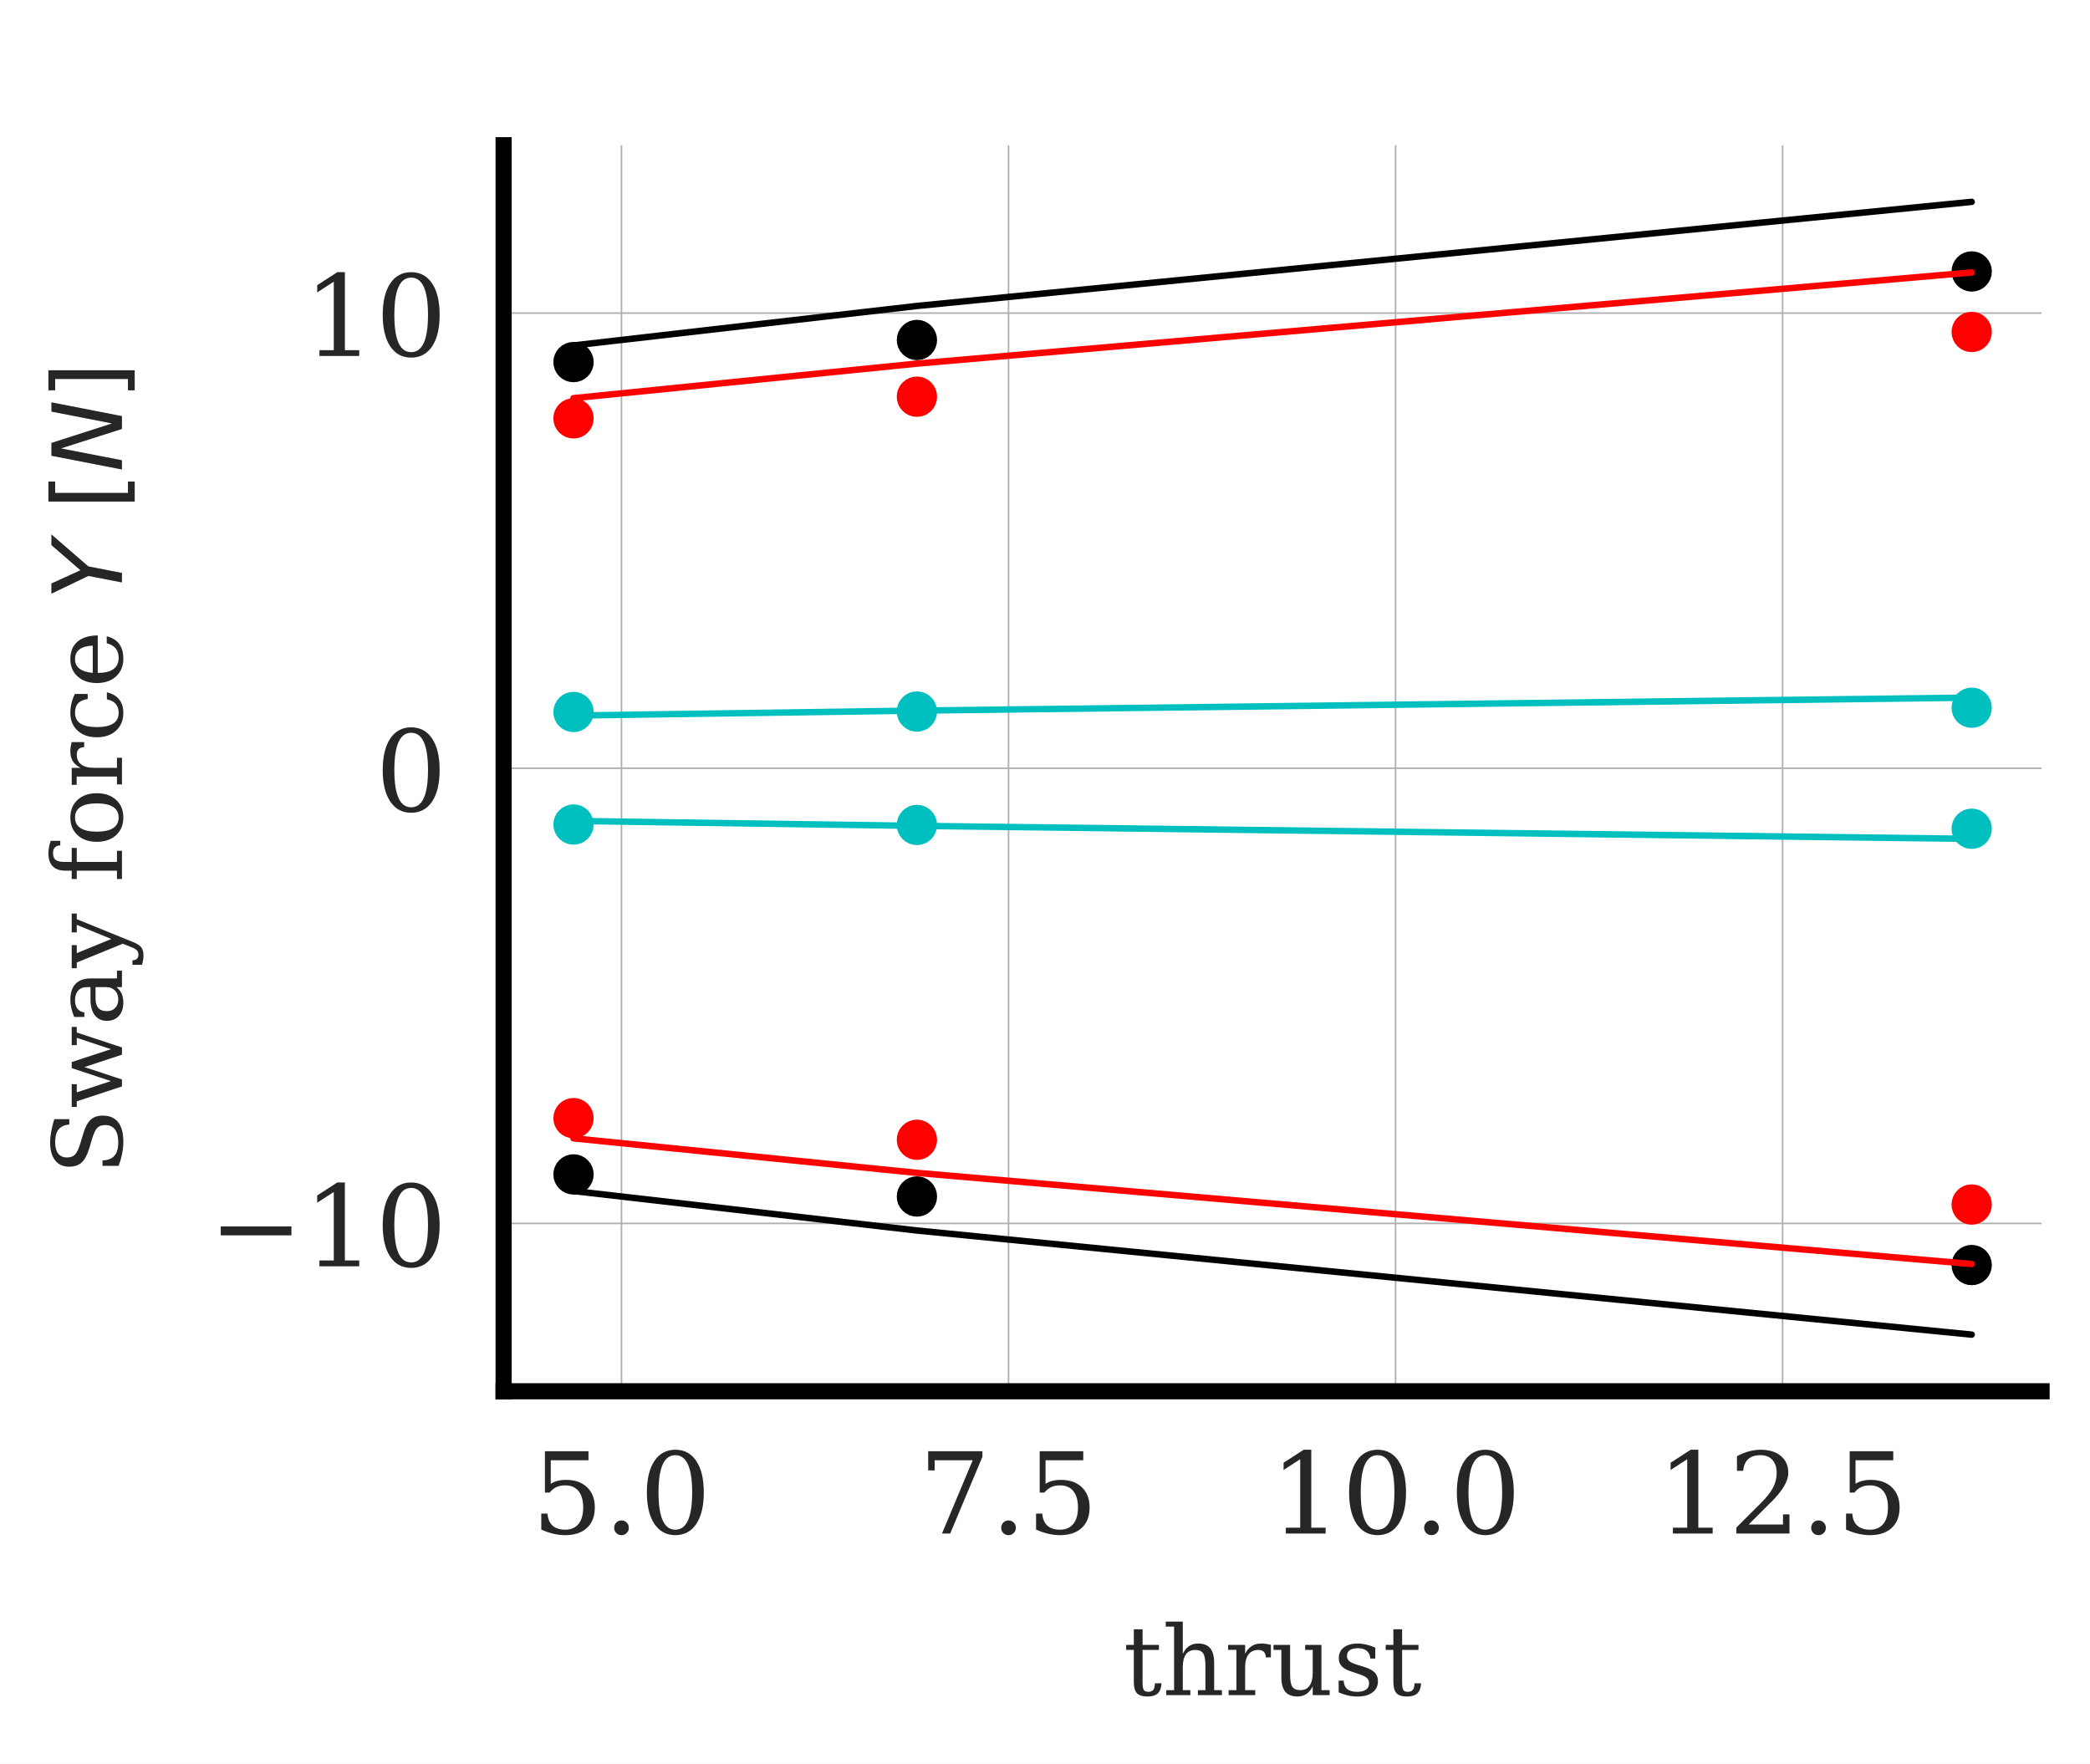
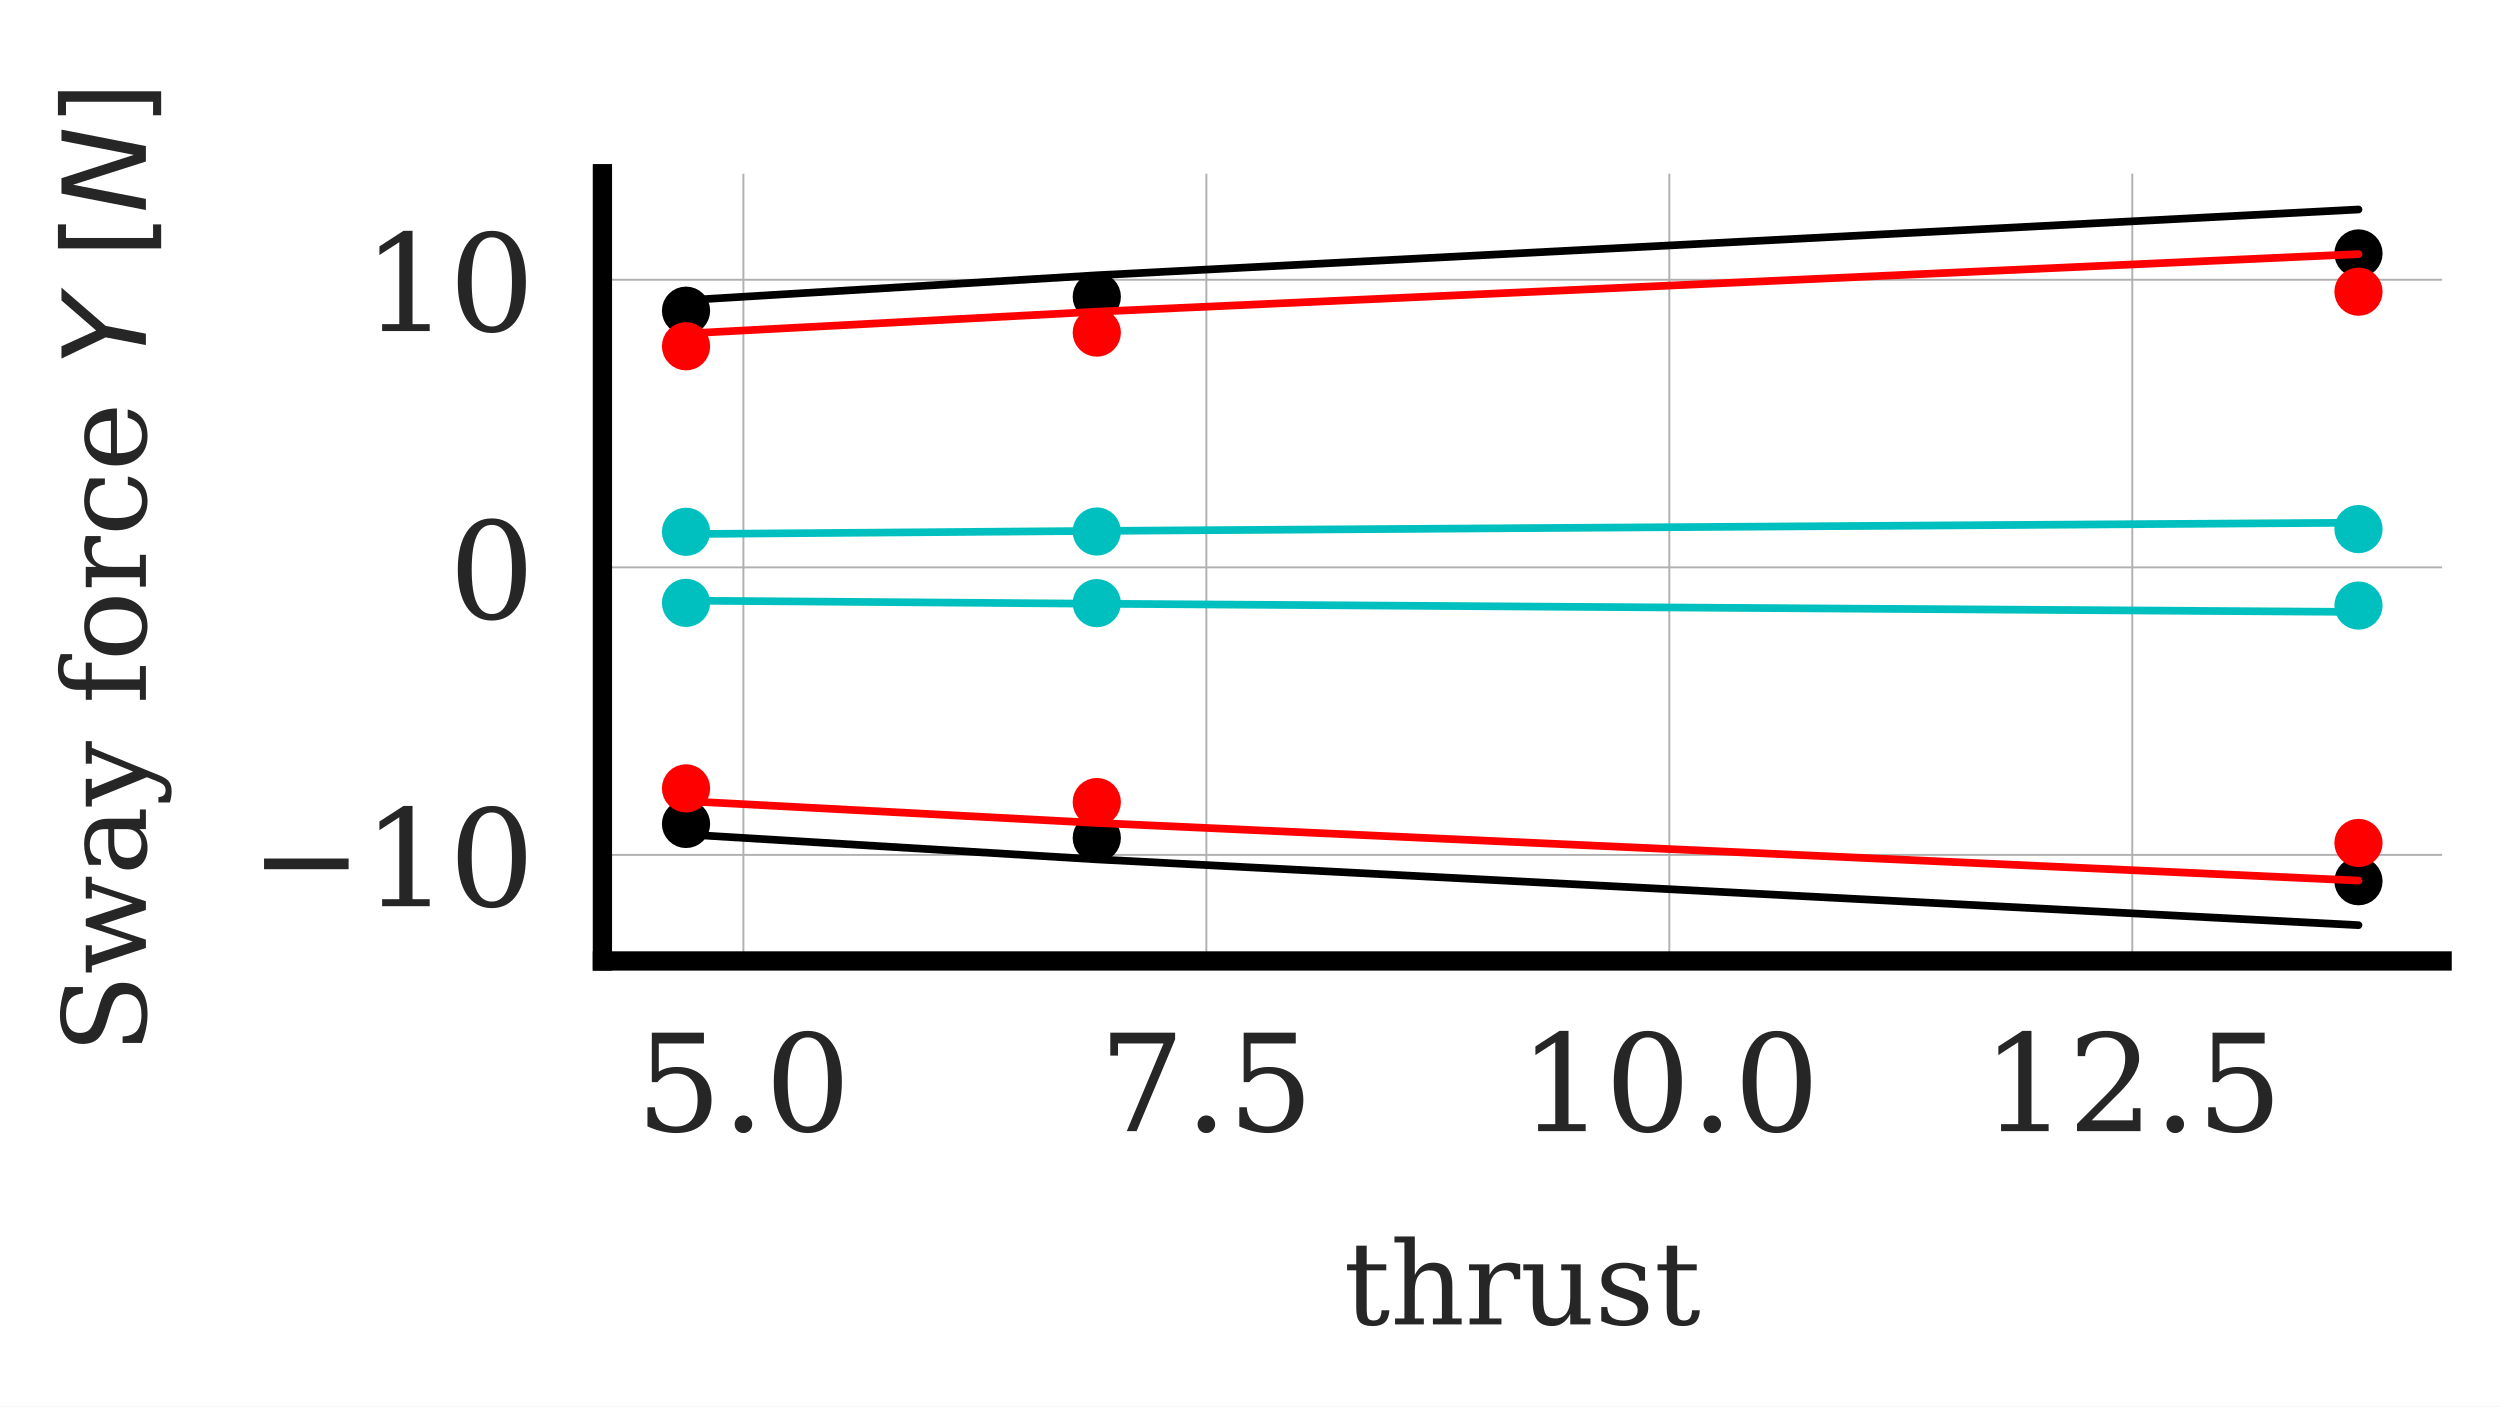
- <svg xmlns="http://www.w3.org/2000/svg" xmlns:xlink="http://www.w3.org/1999/xlink" width="129.54pt" height="109.312pt" viewBox="0 0 129.54 109.312" version="1.1">
+ <svg xmlns="http://www.w3.org/2000/svg" xmlns:xlink="http://www.w3.org/1999/xlink" width="129.54pt" height="72.874pt" viewBox="0 0 129.54 72.874" version="1.1">
  <defs>
    <style type="text/css">*{stroke-linejoin: round; stroke-linecap: butt}</style>
  </defs>
  <g id="figure_1">
    <g id="patch_1">
-       <path d="M 0 109.312  L 129.54 109.312  L 129.54 0  L 0 0  z " style="fill: #ffffff" />
+       <path d="M 0 72.874  L 129.54 72.874  L 129.54 0  L 0 0  z " style="fill: #ffffff" />
    </g>
    <g id="axes_1">
      <g id="patch_2">
-         <path d="M 31.214 86.23  L 126.54 86.23  L 126.54 9.001  L 31.214 9.001  z " style="fill: #ffffff" />
+         <path d="M 31.214 49.793  L 126.54 49.793  L 126.54 9.001  L 31.214 9.001  z " style="fill: #ffffff" />
      </g>
      <g id="matplotlib.axis_1">
        <g id="xtick_1">
          <g id="line2d_1">
-             <path d="M 38.52 86.23  L 38.52 9.001  " clip-path="url(#p8586831ced)" style="fill: none; stroke: #b0b0b0; stroke-width: 0.1; stroke-linecap: round" />
+             <path d="M 38.52 49.793  L 38.52 9.001  " clip-path="url(#p6c5d97dbe9)" style="fill: none; stroke: #b0b0b0; stroke-width: 0.1; stroke-linecap: round" />
          </g>
          <g id="line2d_2" />
          <g id="text_1">
-             <g style="fill: #262626" transform="translate(32.95413 95.04866) scale(0.07 -0.07)">
+             <g style="fill: #262626" transform="translate(32.95413 58.61147) scale(0.07 -0.07)">
              <defs>
                <path id="DejaVuSerif-35" d="M 3219 4666  L 3219 4153  L 1081 4153  L 1081 2816  Q 1244 2928 1461 2984  Q 1678 3041 1947 3041  Q 2703 3041 3140 2622  Q 3578 2203 3578 1478  Q 3578 738 3136 323  Q 2694 -91 1894 -91  Q 1572 -91 1234 -12  Q 897 66 544 225  L 544 1131  L 897 1131  Q 925 688 1179 453  Q 1434 219 1894 219  Q 2388 219 2653 544  Q 2919 869 2919 1478  Q 2919 2084 2655 2407  Q 2391 2731 1894 2731  Q 1613 2731 1398 2631  Q 1184 2531 1019 2322  L 750 2322  L 750 4666  L 3219 4666  z " transform="scale(0.015625)" />
                <path id="DejaVuSerif-2e" d="M 603 325  Q 603 500 722 622  Q 841 744 1019 744  Q 1191 744 1312 622  Q 1434 500 1434 325  Q 1434 153 1312 31  Q 1191 -91 1019 -91  Q 841 -91 722 29  Q 603 150 603 325  z " transform="scale(0.015625)" />
                <path id="DejaVuSerif-30" d="M 2034 219  Q 2513 219 2750 744  Q 2988 1269 2988 2328  Q 2988 3391 2750 3916  Q 2513 4441 2034 4441  Q 1556 4441 1318 3916  Q 1081 3391 1081 2328  Q 1081 1269 1318 744  Q 1556 219 2034 219  z M 2034 -91  Q 1275 -91 848 546  Q 422 1184 422 2328  Q 422 3475 848 4112  Q 1275 4750 2034 4750  Q 2797 4750 3222 4112  Q 3647 3475 3647 2328  Q 3647 1184 3222 546  Q 2797 -91 2034 -91  z " transform="scale(0.015625)" />
              </defs>
              <use xlink:href="#DejaVuSerif-35" />
              <use xlink:href="#DejaVuSerif-2e" x="63.623" />
              <use xlink:href="#DejaVuSerif-30" x="95.41" />
            </g>
          </g>
        </g>
        <g id="xtick_2">
          <g id="line2d_3">
-             <path d="M 62.509 86.23  L 62.509 9.001  " clip-path="url(#p8586831ced)" style="fill: none; stroke: #b0b0b0; stroke-width: 0.1; stroke-linecap: round" />
+             <path d="M 62.509 49.793  L 62.509 9.001  " clip-path="url(#p6c5d97dbe9)" style="fill: none; stroke: #b0b0b0; stroke-width: 0.1; stroke-linecap: round" />
          </g>
          <g id="line2d_4" />
          <g id="text_2">
-             <g style="fill: #262626" transform="translate(56.94259 95.04866) scale(0.07 -0.07)">
+             <g style="fill: #262626" transform="translate(56.94259 58.61147) scale(0.07 -0.07)">
              <defs>
                <path id="DejaVuSerif-37" d="M 3609 4347  L 1784 0  L 1319 0  L 3059 4153  L 903 4153  L 903 3578  L 538 3578  L 538 4666  L 3609 4666  L 3609 4347  z " transform="scale(0.015625)" />
              </defs>
              <use xlink:href="#DejaVuSerif-37" />
              <use xlink:href="#DejaVuSerif-2e" x="63.623" />
              <use xlink:href="#DejaVuSerif-35" x="95.41" />
            </g>
          </g>
        </g>
        <g id="xtick_3">
          <g id="line2d_5">
-             <path d="M 86.497 86.23  L 86.497 9.001  " clip-path="url(#p8586831ced)" style="fill: none; stroke: #b0b0b0; stroke-width: 0.1; stroke-linecap: round" />
+             <path d="M 86.497 49.793  L 86.497 9.001  " clip-path="url(#p6c5d97dbe9)" style="fill: none; stroke: #b0b0b0; stroke-width: 0.1; stroke-linecap: round" />
          </g>
          <g id="line2d_6" />
          <g id="text_3">
-             <g style="fill: #262626" transform="translate(78.70418 95.04866) scale(0.07 -0.07)">
+             <g style="fill: #262626" transform="translate(78.70418 58.61147) scale(0.07 -0.07)">
              <defs>
                <path id="DejaVuSerif-31" d="M 909 0  L 909 331  L 1722 331  L 1722 4213  L 781 3603  L 781 4013  L 1919 4750  L 2350 4750  L 2350 331  L 3163 331  L 3163 0  L 909 0  z " transform="scale(0.015625)" />
              </defs>
              <use xlink:href="#DejaVuSerif-31" />
              <use xlink:href="#DejaVuSerif-30" x="63.623" />
              <use xlink:href="#DejaVuSerif-2e" x="127.246" />
              <use xlink:href="#DejaVuSerif-30" x="159.033" />
            </g>
          </g>
        </g>
        <g id="xtick_4">
          <g id="line2d_7">
-             <path d="M 110.486 86.23  L 110.486 9.001  " clip-path="url(#p8586831ced)" style="fill: none; stroke: #b0b0b0; stroke-width: 0.1; stroke-linecap: round" />
+             <path d="M 110.486 49.793  L 110.486 9.001  " clip-path="url(#p6c5d97dbe9)" style="fill: none; stroke: #b0b0b0; stroke-width: 0.1; stroke-linecap: round" />
          </g>
          <g id="line2d_8" />
          <g id="text_4">
-             <g style="fill: #262626" transform="translate(102.6926 95.04866) scale(0.07 -0.07)">
+             <g style="fill: #262626" transform="translate(102.6926 58.61147) scale(0.07 -0.07)">
              <defs>
                <path id="DejaVuSerif-32" d="M 819 3553  L 469 3553  L 469 4384  Q 803 4563 1142 4656  Q 1481 4750 1806 4750  Q 2534 4750 2956 4397  Q 3378 4044 3378 3438  Q 3378 2753 2422 1800  Q 2347 1728 2309 1691  L 1131 513  L 3078 513  L 3078 1088  L 3444 1088  L 3444 0  L 434 0  L 434 341  L 1850 1753  Q 2319 2222 2519 2614  Q 2719 3006 2719 3438  Q 2719 3909 2473 4175  Q 2228 4441 1797 4441  Q 1350 4441 1106 4219  Q 863 3997 819 3553  z " transform="scale(0.015625)" />
              </defs>
              <use xlink:href="#DejaVuSerif-31" />
              <use xlink:href="#DejaVuSerif-32" x="63.623" />
              <use xlink:href="#DejaVuSerif-2e" x="127.246" />
              <use xlink:href="#DejaVuSerif-35" x="159.033" />
            </g>
          </g>
        </g>
        <g id="text_5">
-           <g style="fill: #262626" transform="translate(69.62761 105.0635) scale(0.06 -0.06)">
+           <g style="fill: #262626" transform="translate(69.62761 68.62632) scale(0.06 -0.06)">
            <defs>
              <path id="DejaVuSerif-74" d="M 691 2988  L 184 2988  L 184 3322  L 691 3322  L 691 4353  L 1269 4353  L 1269 3322  L 2350 3322  L 2350 2988  L 1269 2988  L 1269 878  Q 1269 456 1350 337  Q 1431 219 1650 219  Q 1875 219 1978 351  Q 2081 484 2088 781  L 2522 781  Q 2497 328 2275 118  Q 2053 -91 1600 -91  Q 1103 -91 897 129  Q 691 350 691 878  L 691 2988  z " transform="scale(0.015625)" />
              <path id="DejaVuSerif-68" d="M 263 0  L 263 331  L 781 331  L 781 4531  L 231 4531  L 231 4863  L 1356 4863  L 1356 2731  Q 1516 3069 1770 3241  Q 2025 3413 2363 3413  Q 2913 3413 3172 3097  Q 3431 2781 3431 2113  L 3431 331  L 3944 331  L 3944 0  L 2356 0  L 2356 331  L 2853 331  L 2853 1931  Q 2853 2541 2704 2764  Q 2556 2988 2175 2988  Q 1775 2988 1565 2697  Q 1356 2406 1356 1850  L 1356 331  L 1856 331  L 1856 0  L 263 0  z " transform="scale(0.015625)" />
              <path id="DejaVuSerif-72" d="M 3059 3328  L 3059 2497  L 2728 2497  Q 2713 2744 2591 2866  Q 2469 2988 2234 2988  Q 1809 2988 1582 2694  Q 1356 2400 1356 1850  L 1356 331  L 2022 331  L 2022 0  L 263 0  L 263 331  L 781 331  L 781 2994  L 231 2994  L 231 3322  L 1356 3322  L 1356 2731  Q 1525 3078 1790 3245  Q 2056 3413 2438 3413  Q 2578 3413 2733 3391  Q 2888 3369 3059 3328  z " transform="scale(0.015625)" />
              <path id="DejaVuSerif-75" d="M 2266 3322  L 3341 3322  L 3341 331  L 3884 331  L 3884 0  L 2766 0  L 2766 588  Q 2606 256 2353 82  Q 2100 -91 1766 -91  Q 1213 -91 952 223  Q 691 538 691 1209  L 691 2988  L 172 2988  L 172 3322  L 1269 3322  L 1269 1388  Q 1269 781 1417 556  Q 1566 331 1947 331  Q 2347 331 2556 625  Q 2766 919 2766 1478  L 2766 2988  L 2266 2988  L 2266 3322  z " transform="scale(0.015625)" />
              <path id="DejaVuSerif-73" d="M 359 184  L 359 959  L 691 959  Q 703 588 923 403  Q 1144 219 1575 219  Q 1963 219 2166 364  Q 2369 509 2369 788  Q 2369 1006 2220 1140  Q 2072 1275 1594 1428  L 1178 1569  Q 750 1706 558 1912  Q 366 2119 366 2438  Q 366 2894 700 3153  Q 1034 3413 1625 3413  Q 1888 3413 2178 3344  Q 2469 3275 2778 3144  L 2778 2419  L 2447 2419  Q 2434 2741 2221 2922  Q 2009 3103 1644 3103  Q 1281 3103 1095 2975  Q 909 2847 909 2591  Q 909 2381 1050 2254  Q 1191 2128 1613 1997  L 2069 1856  Q 2541 1709 2748 1489  Q 2956 1269 2956 922  Q 2956 450 2595 179  Q 2234 -91 1600 -91  Q 1278 -91 972 -22  Q 666 47 359 184  z " transform="scale(0.015625)" />
            </defs>
            <use xlink:href="#DejaVuSerif-74" />
            <use xlink:href="#DejaVuSerif-68" x="40.186" />
            <use xlink:href="#DejaVuSerif-72" x="104.59" />
            <use xlink:href="#DejaVuSerif-75" x="152.393" />
            <use xlink:href="#DejaVuSerif-73" x="216.797" />
            <use xlink:href="#DejaVuSerif-74" x="268.115" />
          </g>
        </g>
      </g>
      <g id="matplotlib.axis_2">
        <g id="ytick_1">
          <g id="line2d_9">
-             <path d="M 31.214 75.825  L 126.54 75.825  " clip-path="url(#p8586831ced)" style="fill: none; stroke: #b0b0b0; stroke-width: 0.1; stroke-linecap: round" />
+             <path d="M 31.214 44.297  L 126.54 44.297  " clip-path="url(#p6c5d97dbe9)" style="fill: none; stroke: #b0b0b0; stroke-width: 0.1; stroke-linecap: round" />
          </g>
          <g id="line2d_10" />
          <g id="text_6">
-             <g style="fill: #262626" transform="translate(12.94024 78.48448) scale(0.07 -0.07)">
+             <g style="fill: #262626" transform="translate(12.94024 46.95631) scale(0.07 -0.07)">
              <defs>
                <path id="DejaVuSerif-2212" d="M 678 2259  L 4684 2259  L 4684 1753  L 678 1753  L 678 2259  z " transform="scale(0.015625)" />
              </defs>
              <use xlink:href="#DejaVuSerif-2212" />
              <use xlink:href="#DejaVuSerif-31" x="83.789" />
              <use xlink:href="#DejaVuSerif-30" x="147.412" />
            </g>
          </g>
        </g>
        <g id="ytick_2">
          <g id="line2d_11">
-             <path d="M 31.214 47.615  L 126.54 47.615  " clip-path="url(#p8586831ced)" style="fill: none; stroke: #b0b0b0; stroke-width: 0.1; stroke-linecap: round" />
+             <path d="M 31.214 29.397  L 126.54 29.397  " clip-path="url(#p6c5d97dbe9)" style="fill: none; stroke: #b0b0b0; stroke-width: 0.1; stroke-linecap: round" />
          </g>
          <g id="line2d_12" />
          <g id="text_7">
-             <g style="fill: #262626" transform="translate(23.25977 50.27469) scale(0.07 -0.07)">
+             <g style="fill: #262626" transform="translate(23.25977 32.0561) scale(0.07 -0.07)">
              <use xlink:href="#DejaVuSerif-30" />
            </g>
          </g>
        </g>
        <g id="ytick_3">
          <g id="line2d_13">
-             <path d="M 31.214 19.405  L 126.54 19.405  " clip-path="url(#p8586831ced)" style="fill: none; stroke: #b0b0b0; stroke-width: 0.1; stroke-linecap: round" />
+             <path d="M 31.214 14.496  L 126.54 14.496  " clip-path="url(#p6c5d97dbe9)" style="fill: none; stroke: #b0b0b0; stroke-width: 0.1; stroke-linecap: round" />
          </g>
          <g id="line2d_14" />
          <g id="text_8">
-             <g style="fill: #262626" transform="translate(18.80602 22.0649) scale(0.07 -0.07)">
+             <g style="fill: #262626" transform="translate(18.80602 17.15588) scale(0.07 -0.07)">
              <use xlink:href="#DejaVuSerif-31" />
              <use xlink:href="#DejaVuSerif-30" x="63.623" />
            </g>
          </g>
        </g>
        <g id="text_9">
-           <g style="fill: #262626" transform="translate(7.56024 72.81524) rotate(-90) scale(0.06 -0.06)">
+           <g style="fill: #262626" transform="translate(7.56024 54.59664) rotate(-90) scale(0.06 -0.06)">
            <defs>
              <path id="DejaVuSerif-53" d="M 594 225  L 594 1288  L 953 1284  Q 969 753 1261 498  Q 1553 244 2150 244  Q 2706 244 2998 464  Q 3291 684 3291 1106  Q 3291 1444 3114 1625  Q 2938 1806 2369 1978  L 1753 2163  Q 1084 2366 811 2669  Q 538 2972 538 3500  Q 538 4094 959 4422  Q 1381 4750 2144 4750  Q 2469 4750 2856 4679  Q 3244 4609 3681 4475  L 3681 3481  L 3328 3481  Q 3275 3975 2998 4195  Q 2722 4416 2156 4416  Q 1663 4416 1405 4214  Q 1147 4013 1147 3628  Q 1147 3294 1340 3103  Q 1534 2913 2163 2725  L 2741 2553  Q 3375 2363 3645 2067  Q 3916 1772 3916 1275  Q 3916 597 3481 253  Q 3047 -91 2188 -91  Q 1803 -91 1404 -12  Q 1006 66 594 225  z " transform="scale(0.015625)" />
              <path id="DejaVuSerif-77" d="M 3072 3322  L 3922 728  L 4672 2988  L 4191 2988  L 4191 3322  L 5394 3322  L 5394 2988  L 5025 2988  L 4038 0  L 3559 0  L 2741 2484  L 1919 0  L 1459 0  L 475 2988  L 103 2988  L 103 3322  L 1606 3322  L 1606 2988  L 1069 2988  L 1813 728  L 2669 3322  L 3072 3322  z " transform="scale(0.015625)" />
              <path id="DejaVuSerif-61" d="M 2547 1044  L 2547 1747  L 1806 1747  Q 1378 1747 1168 1562  Q 959 1378 959 997  Q 959 650 1171 447  Q 1384 244 1747 244  Q 2106 244 2326 466  Q 2547 688 2547 1044  z M 3122 2075  L 3122 331  L 3634 331  L 3634 0  L 2547 0  L 2547 359  Q 2356 128 2106 18  Q 1856 -91 1522 -91  Q 969 -91 644 203  Q 319 497 319 997  Q 319 1513 691 1797  Q 1063 2081 1741 2081  L 2547 2081  L 2547 2309  Q 2547 2688 2317 2895  Q 2088 3103 1672 3103  Q 1328 3103 1125 2947  Q 922 2791 872 2484  L 575 2484  L 575 3156  Q 875 3284 1158 3348  Q 1441 3413 1709 3413  Q 2400 3413 2761 3070  Q 3122 2728 3122 2075  z " transform="scale(0.015625)" />
              <path id="DejaVuSerif-79" d="M 1381 -609  L 1600 -56  L 359 2988  L -19 2988  L -19 3322  L 1509 3322  L 1509 2988  L 978 2988  L 1913 703  L 2847 2988  L 2350 2988  L 2350 3322  L 3597 3322  L 3597 2988  L 3225 2988  L 1703 -750  Q 1547 -1138 1356 -1280  Q 1166 -1422 819 -1422  Q 672 -1422 517 -1397  Q 363 -1372 206 -1325  L 206 -691  L 500 -691  Q 519 -903 608 -995  Q 697 -1088 884 -1088  Q 1056 -1088 1161 -992  Q 1266 -897 1381 -609  z " transform="scale(0.015625)" />
              <path id="DejaVuSerif-20" transform="scale(0.015625)" />
              <path id="DejaVuSerif-66" d="M 2753 4078  L 2450 4078  Q 2447 4313 2317 4434  Q 2188 4556 1941 4556  Q 1619 4556 1487 4379  Q 1356 4203 1356 3750  L 1356 3322  L 2284 3322  L 2284 2988  L 1356 2988  L 1356 331  L 2094 331  L 2094 0  L 231 0  L 231 331  L 781 331  L 781 2988  L 231 2988  L 231 3322  L 781 3322  L 781 3738  Q 781 4294 1070 4578  Q 1359 4863 1919 4863  Q 2128 4863 2337 4825  Q 2547 4788 2753 4709  L 2753 4078  z " transform="scale(0.015625)" />
              <path id="DejaVuSerif-6f" d="M 1925 219  Q 2388 219 2623 584  Q 2859 950 2859 1663  Q 2859 2375 2623 2739  Q 2388 3103 1925 3103  Q 1463 3103 1227 2739  Q 991 2375 991 1663  Q 991 950 1228 584  Q 1466 219 1925 219  z M 1925 -91  Q 1200 -91 759 389  Q 319 869 319 1663  Q 319 2456 758 2934  Q 1197 3413 1925 3413  Q 2653 3413 3092 2934  Q 3531 2456 3531 1663  Q 3531 869 3092 389  Q 2653 -91 1925 -91  z " transform="scale(0.015625)" />
              <path id="DejaVuSerif-63" d="M 3291 997  Q 3169 466 2822 187  Q 2475 -91 1925 -91  Q 1200 -91 759 389  Q 319 869 319 1663  Q 319 2459 759 2936  Q 1200 3413 1925 3413  Q 2241 3413 2553 3339  Q 2866 3266 3181 3116  L 3181 2266  L 2847 2266  Q 2781 2703 2561 2903  Q 2341 3103 1931 3103  Q 1466 3103 1228 2742  Q 991 2381 991 1663  Q 991 944 1227 581  Q 1463 219 1931 219  Q 2303 219 2525 412  Q 2747 606 2828 997  L 3291 997  z " transform="scale(0.015625)" />
              <path id="DejaVuSerif-65" d="M 3469 1600  L 991 1600  L 991 1575  Q 991 903 1244 561  Q 1497 219 1991 219  Q 2369 219 2611 417  Q 2853 616 2950 1006  L 3413 1006  Q 3275 459 2904 184  Q 2534 -91 1931 -91  Q 1203 -91 761 389  Q 319 869 319 1663  Q 319 2450 753 2931  Q 1188 3413 1894 3413  Q 2647 3413 3050 2948  Q 3453 2484 3469 1600  z M 2791 1931  Q 2772 2513 2545 2808  Q 2319 3103 1894 3103  Q 1497 3103 1269 2806  Q 1041 2509 991 1931  L 2791 1931  z " transform="scale(0.015625)" />
              <path id="DejaVuSans-Oblique-59" d="M 403 4666  L 1081 4666  L 1953 2747  L 3616 4666  L 4325 4666  L 2209 2222  L 1778 0  L 1147 0  L 1575 2222  L 403 4666  z " transform="scale(0.015625)" />
              <path id="DejaVuSans-5b" d="M 550 4863  L 1875 4863  L 1875 4416  L 1125 4416  L 1125 -397  L 1875 -397  L 1875 -844  L 550 -844  L 550 4863  z " transform="scale(0.015625)" />
              <path id="DejaVuSans-Oblique-4e" d="M 1081 4666  L 1931 4666  L 3219 666  L 4000 4666  L 4616 4666  L 3706 0  L 2853 0  L 1569 4025  L 788 0  L 172 0  L 1081 4666  z " transform="scale(0.015625)" />
              <path id="DejaVuSans-5d" d="M 1947 4863  L 1947 -844  L 622 -844  L 622 -397  L 1369 -397  L 1369 4416  L 622 4416  L 622 4863  L 1947 4863  z " transform="scale(0.015625)" />
            </defs>
            <use xlink:href="#DejaVuSerif-53" transform="translate(0 0.015625)" />
            <use xlink:href="#DejaVuSerif-77" transform="translate(68.50586 0.015625)" />
            <use xlink:href="#DejaVuSerif-61" transform="translate(154.1016 0.015625)" />
            <use xlink:href="#DejaVuSerif-79" transform="translate(213.7207 0.015625)" />
            <use xlink:href="#DejaVuSerif-20" transform="translate(270.2148 0.015625)" />
            <use xlink:href="#DejaVuSerif-66" transform="translate(302.002 0.015625)" />
            <use xlink:href="#DejaVuSerif-6f" transform="translate(339.0137 0.015625)" />
            <use xlink:href="#DejaVuSerif-72" transform="translate(399.2188 0.015625)" />
            <use xlink:href="#DejaVuSerif-63" transform="translate(447.0215 0.015625)" />
            <use xlink:href="#DejaVuSerif-65" transform="translate(503.0273 0.015625)" />
            <use xlink:href="#DejaVuSerif-20" transform="translate(562.207 0.015625)" />
            <use xlink:href="#DejaVuSans-Oblique-59" transform="translate(593.9941 0.015625)" />
            <use xlink:href="#DejaVuSerif-20" transform="translate(655.0781 0.015625)" />
            <use xlink:href="#DejaVuSans-5b" transform="translate(686.8652 0.015625)" />
            <use xlink:href="#DejaVuSans-Oblique-4e" transform="translate(725.8789 0.015625)" />
            <use xlink:href="#DejaVuSans-5d" transform="translate(800.6836 0.015625)" />
          </g>
        </g>
      </g>
      <g id="line2d_15">
        <defs>
-           <path id="m4704525e5e" d="M 0 0.75  C 0.199 0.75 0.39 0.671 0.53 0.53  C 0.671 0.39 0.75 0.199 0.75 0  C 0.75 -0.199 0.671 -0.39 0.53 -0.53  C 0.39 -0.671 0.199 -0.75 0 -0.75  C -0.199 -0.75 -0.39 -0.671 -0.53 -0.53  C -0.671 -0.39 -0.75 -0.199 -0.75 0  C -0.75 0.199 -0.671 0.39 -0.53 0.53  C -0.39 0.671 -0.199 0.75 0 0.75  z " style="stroke: #000000" />
+           <path id="md1158a7231" d="M 0 0.75  C 0.199 0.75 0.39 0.671 0.53 0.53  C 0.671 0.39 0.75 0.199 0.75 0  C 0.75 -0.199 0.671 -0.39 0.53 -0.53  C 0.39 -0.671 0.199 -0.75 0 -0.75  C -0.199 -0.75 -0.39 -0.671 -0.53 -0.53  C -0.671 -0.39 -0.75 -0.199 -0.75 0  C -0.75 0.199 -0.671 0.39 -0.53 0.53  C -0.39 0.671 -0.199 0.75 0 0.75  z " style="stroke: #000000" />
        </defs>
-         <g clip-path="url(#p8586831ced)">
-           <use xlink:href="#m4704525e5e" x="35.547" y="72.789" style="stroke: #000000" />
-           <use xlink:href="#m4704525e5e" x="56.831" y="74.158" style="stroke: #000000" />
-           <use xlink:href="#m4704525e5e" x="122.207" y="78.407" style="stroke: #000000" />
+         <g clip-path="url(#p6c5d97dbe9)">
+           <use xlink:href="#md1158a7231" x="35.547" y="42.693" style="stroke: #000000" />
+           <use xlink:href="#md1158a7231" x="56.831" y="43.416" style="stroke: #000000" />
+           <use xlink:href="#md1158a7231" x="122.207" y="45.66" style="stroke: #000000" />
        </g>
      </g>
      <g id="line2d_16">
-         <g clip-path="url(#p8586831ced)">
-           <use xlink:href="#m4704525e5e" x="35.547" y="22.441" style="stroke: #000000" />
-           <use xlink:href="#m4704525e5e" x="56.831" y="21.072" style="stroke: #000000" />
-           <use xlink:href="#m4704525e5e" x="122.207" y="16.824" style="stroke: #000000" />
+         <g clip-path="url(#p6c5d97dbe9)">
+           <use xlink:href="#md1158a7231" x="35.547" y="16.1" style="stroke: #000000" />
+           <use xlink:href="#md1158a7231" x="56.831" y="15.377" style="stroke: #000000" />
+           <use xlink:href="#md1158a7231" x="122.207" y="13.133" style="stroke: #000000" />
        </g>
      </g>
      <g id="line2d_17">
        <defs>
-           <path id="m47d0b5b916" d="M 0 0.75  C 0.199 0.75 0.39 0.671 0.53 0.53  C 0.671 0.39 0.75 0.199 0.75 0  C 0.75 -0.199 0.671 -0.39 0.53 -0.53  C 0.39 -0.671 0.199 -0.75 0 -0.75  C -0.199 -0.75 -0.39 -0.671 -0.53 -0.53  C -0.671 -0.39 -0.75 -0.199 -0.75 0  C -0.75 0.199 -0.671 0.39 -0.53 0.53  C -0.39 0.671 -0.199 0.75 0 0.75  z " style="stroke: #00bfbf" />
+           <path id="m52fc2b7a42" d="M 0 0.75  C 0.199 0.75 0.39 0.671 0.53 0.53  C 0.671 0.39 0.75 0.199 0.75 0  C 0.75 -0.199 0.671 -0.39 0.53 -0.53  C 0.39 -0.671 0.199 -0.75 0 -0.75  C -0.199 -0.75 -0.39 -0.671 -0.53 -0.53  C -0.671 -0.39 -0.75 -0.199 -0.75 0  C -0.75 0.199 -0.671 0.39 -0.53 0.53  C -0.39 0.671 -0.199 0.75 0 0.75  z " style="stroke: #00bfbf" />
        </defs>
-         <g clip-path="url(#p8586831ced)">
-           <use xlink:href="#m47d0b5b916" x="35.547" y="51.103" style="fill: #00bfbf; stroke: #00bfbf" />
-           <use xlink:href="#m47d0b5b916" x="56.831" y="51.13" style="fill: #00bfbf; stroke: #00bfbf" />
-           <use xlink:href="#m47d0b5b916" x="122.207" y="51.366" style="fill: #00bfbf; stroke: #00bfbf" />
+         <g clip-path="url(#p6c5d97dbe9)">
+           <use xlink:href="#m52fc2b7a42" x="35.547" y="31.239" style="fill: #00bfbf; stroke: #00bfbf" />
+           <use xlink:href="#m52fc2b7a42" x="56.831" y="31.253" style="fill: #00bfbf; stroke: #00bfbf" />
+           <use xlink:href="#m52fc2b7a42" x="122.207" y="31.378" style="fill: #00bfbf; stroke: #00bfbf" />
        </g>
      </g>
      <g id="line2d_18">
-         <g clip-path="url(#p8586831ced)">
-           <use xlink:href="#m47d0b5b916" x="35.547" y="44.128" style="fill: #00bfbf; stroke: #00bfbf" />
-           <use xlink:href="#m47d0b5b916" x="56.831" y="44.1" style="fill: #00bfbf; stroke: #00bfbf" />
-           <use xlink:href="#m47d0b5b916" x="122.207" y="43.864" style="fill: #00bfbf; stroke: #00bfbf" />
+         <g clip-path="url(#p6c5d97dbe9)">
+           <use xlink:href="#m52fc2b7a42" x="35.547" y="27.555" style="fill: #00bfbf; stroke: #00bfbf" />
+           <use xlink:href="#m52fc2b7a42" x="56.831" y="27.54" style="fill: #00bfbf; stroke: #00bfbf" />
+           <use xlink:href="#m52fc2b7a42" x="122.207" y="27.415" style="fill: #00bfbf; stroke: #00bfbf" />
        </g>
      </g>
      <g id="line2d_19">
        <defs>
-           <path id="m2d139ae913" d="M 0 0.75  C 0.199 0.75 0.39 0.671 0.53 0.53  C 0.671 0.39 0.75 0.199 0.75 0  C 0.75 -0.199 0.671 -0.39 0.53 -0.53  C 0.39 -0.671 0.199 -0.75 0 -0.75  C -0.199 -0.75 -0.39 -0.671 -0.53 -0.53  C -0.671 -0.39 -0.75 -0.199 -0.75 0  C -0.75 0.199 -0.671 0.39 -0.53 0.53  C -0.39 0.671 -0.199 0.75 0 0.75  z " style="stroke: #ff0000" />
+           <path id="mcdaed6ff0d" d="M 0 0.75  C 0.199 0.75 0.39 0.671 0.53 0.53  C 0.671 0.39 0.75 0.199 0.75 0  C 0.75 -0.199 0.671 -0.39 0.53 -0.53  C 0.39 -0.671 0.199 -0.75 0 -0.75  C -0.199 -0.75 -0.39 -0.671 -0.53 -0.53  C -0.671 -0.39 -0.75 -0.199 -0.75 0  C -0.75 0.199 -0.671 0.39 -0.53 0.53  C -0.39 0.671 -0.199 0.75 0 0.75  z " style="stroke: #ff0000" />
        </defs>
-         <g clip-path="url(#p8586831ced)">
-           <use xlink:href="#m2d139ae913" x="35.547" y="69.302" style="fill: #ff0000; stroke: #ff0000" />
-           <use xlink:href="#m2d139ae913" x="56.831" y="70.643" style="fill: #ff0000; stroke: #ff0000" />
-           <use xlink:href="#m2d139ae913" x="122.207" y="74.656" style="fill: #ff0000; stroke: #ff0000" />
+         <g clip-path="url(#p6c5d97dbe9)">
+           <use xlink:href="#mcdaed6ff0d" x="35.547" y="40.851" style="fill: #ff0000; stroke: #ff0000" />
+           <use xlink:href="#mcdaed6ff0d" x="56.831" y="41.56" style="fill: #ff0000; stroke: #ff0000" />
+           <use xlink:href="#mcdaed6ff0d" x="122.207" y="43.679" style="fill: #ff0000; stroke: #ff0000" />
        </g>
      </g>
      <g id="line2d_20">
-         <g clip-path="url(#p8586831ced)">
-           <use xlink:href="#m2d139ae913" x="35.547" y="25.929" style="fill: #ff0000; stroke: #ff0000" />
-           <use xlink:href="#m2d139ae913" x="56.831" y="24.587" style="fill: #ff0000; stroke: #ff0000" />
-           <use xlink:href="#m2d139ae913" x="122.207" y="20.575" style="fill: #ff0000; stroke: #ff0000" />
+         <g clip-path="url(#p6c5d97dbe9)">
+           <use xlink:href="#mcdaed6ff0d" x="35.547" y="17.942" style="fill: #ff0000; stroke: #ff0000" />
+           <use xlink:href="#mcdaed6ff0d" x="56.831" y="17.233" style="fill: #ff0000; stroke: #ff0000" />
+           <use xlink:href="#mcdaed6ff0d" x="122.207" y="15.114" style="fill: #ff0000; stroke: #ff0000" />
        </g>
      </g>
      <g id="line2d_21">
-         <path d="M 35.547 73.819  L 56.831 76.266  L 122.207 82.719  " clip-path="url(#p8586831ced)" style="fill: none; stroke: #000000; stroke-width: 0.4; stroke-linecap: round" />
+         <path d="M 35.547 43.237  L 56.831 44.53  L 122.207 47.938  " clip-path="url(#p6c5d97dbe9)" style="fill: none; stroke: #000000; stroke-width: 0.4; stroke-linecap: round" />
      </g>
      <g id="line2d_22">
-         <path d="M 35.547 21.411  L 56.831 18.964  L 122.207 12.511  " clip-path="url(#p8586831ced)" style="fill: none; stroke: #000000; stroke-width: 0.4; stroke-linecap: round" />
+         <path d="M 35.547 15.556  L 56.831 14.263  L 122.207 10.855  " clip-path="url(#p6c5d97dbe9)" style="fill: none; stroke: #000000; stroke-width: 0.4; stroke-linecap: round" />
      </g>
      <g id="line2d_23">
-         <path d="M 35.547 50.882  L 56.831 51.187  L 122.207 51.991  " clip-path="url(#p8586831ced)" style="fill: none; stroke: #00bfbf; stroke-width: 0.4; stroke-linecap: round" />
+         <path d="M 35.547 31.122  L 56.831 31.283  L 122.207 31.708  " clip-path="url(#p6c5d97dbe9)" style="fill: none; stroke: #00bfbf; stroke-width: 0.4; stroke-linecap: round" />
      </g>
      <g id="line2d_24">
-         <path d="M 35.547 44.349  L 56.831 44.043  L 122.207 43.239  " clip-path="url(#p8586831ced)" style="fill: none; stroke: #00bfbf; stroke-width: 0.4; stroke-linecap: round" />
+         <path d="M 35.547 27.671  L 56.831 27.51  L 122.207 27.085  " clip-path="url(#p6c5d97dbe9)" style="fill: none; stroke: #00bfbf; stroke-width: 0.4; stroke-linecap: round" />
      </g>
      <g id="line2d_25">
-         <path d="M 35.547 70.553  L 56.831 72.694  L 122.207 78.343  " clip-path="url(#p8586831ced)" style="fill: none; stroke: #ff0000; stroke-width: 0.4; stroke-linecap: round" />
+         <path d="M 35.547 41.512  L 56.831 42.643  L 122.207 45.627  " clip-path="url(#p6c5d97dbe9)" style="fill: none; stroke: #ff0000; stroke-width: 0.4; stroke-linecap: round" />
      </g>
      <g id="line2d_26">
-         <path d="M 35.547 24.678  L 56.831 22.536  L 122.207 16.887  " clip-path="url(#p8586831ced)" style="fill: none; stroke: #ff0000; stroke-width: 0.4; stroke-linecap: round" />
+         <path d="M 35.547 17.281  L 56.831 16.15  L 122.207 13.166  " clip-path="url(#p6c5d97dbe9)" style="fill: none; stroke: #ff0000; stroke-width: 0.4; stroke-linecap: round" />
      </g>
      <g id="patch_3">
-         <path d="M 31.214 86.23  L 31.214 9.001  " style="fill: none; stroke: #000000; stroke-linejoin: miter; stroke-linecap: square" />
+         <path d="M 31.214 49.793  L 31.214 9.001  " style="fill: none; stroke: #000000; stroke-linejoin: miter; stroke-linecap: square" />
      </g>
      <g id="patch_4">
-         <path d="M 31.214 86.23  L 126.54 86.23  " style="fill: none; stroke: #000000; stroke-linejoin: miter; stroke-linecap: square" />
+         <path d="M 31.214 49.793  L 126.54 49.793  " style="fill: none; stroke: #000000; stroke-linejoin: miter; stroke-linecap: square" />
      </g>
    </g>
  </g>
  <defs>
-     <clipPath id="p8586831ced">
-       <rect x="31.214" y="9.001" width="95.326" height="77.229" />
+     <clipPath id="p6c5d97dbe9">
+       <rect x="31.214" y="9.001" width="95.326" height="40.792" />
    </clipPath>
  </defs>
</svg>
